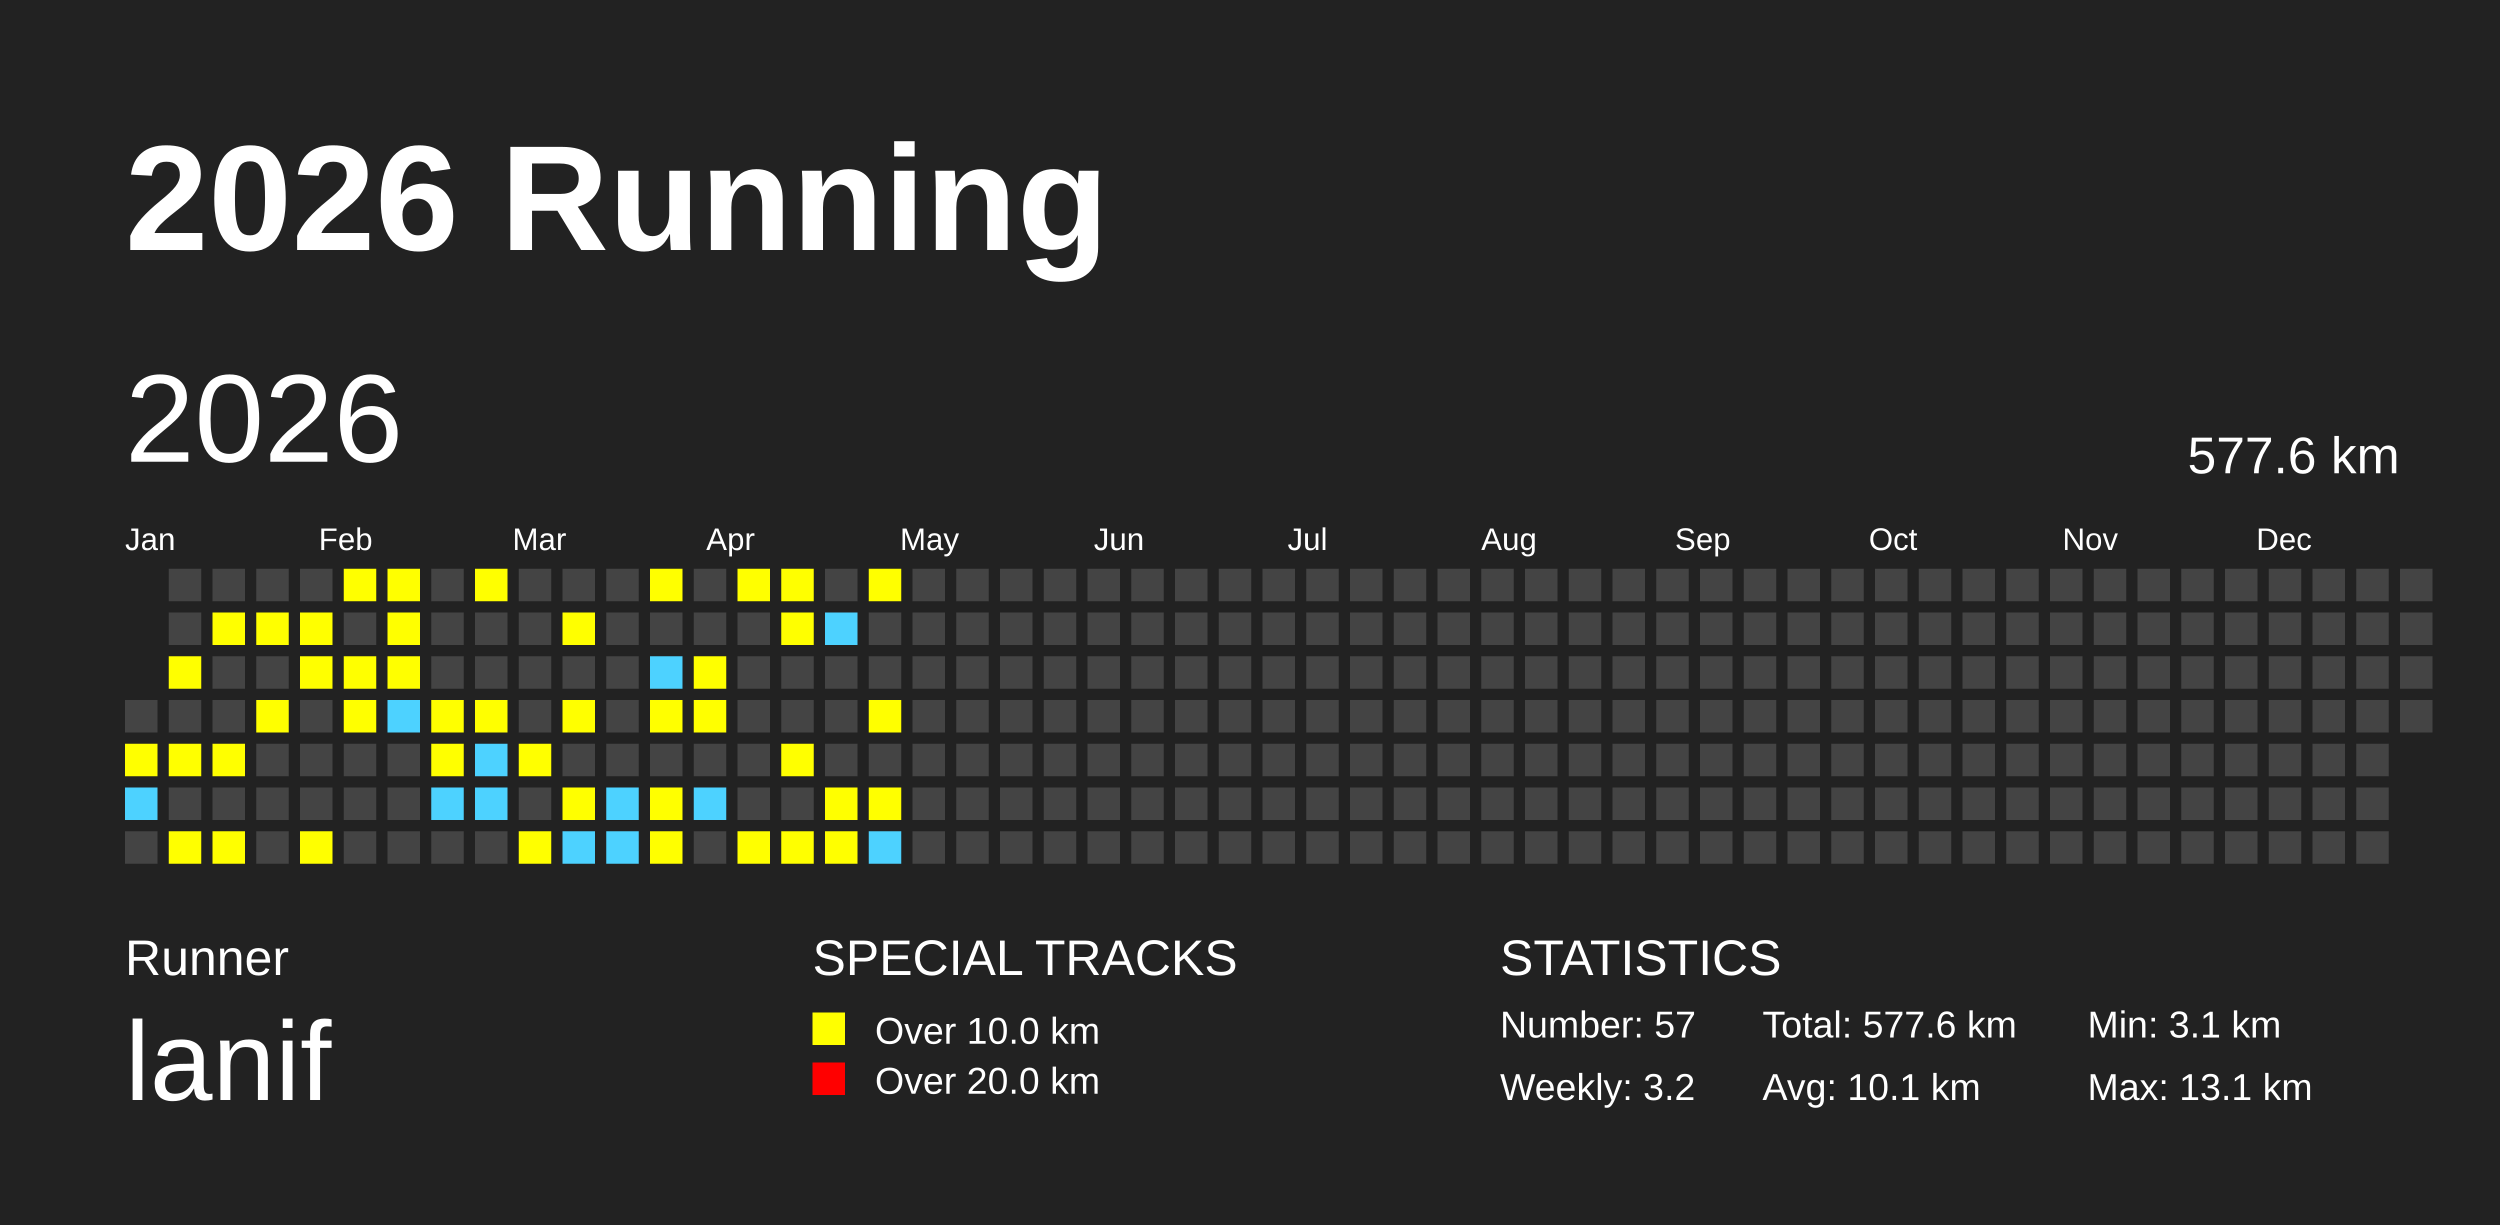
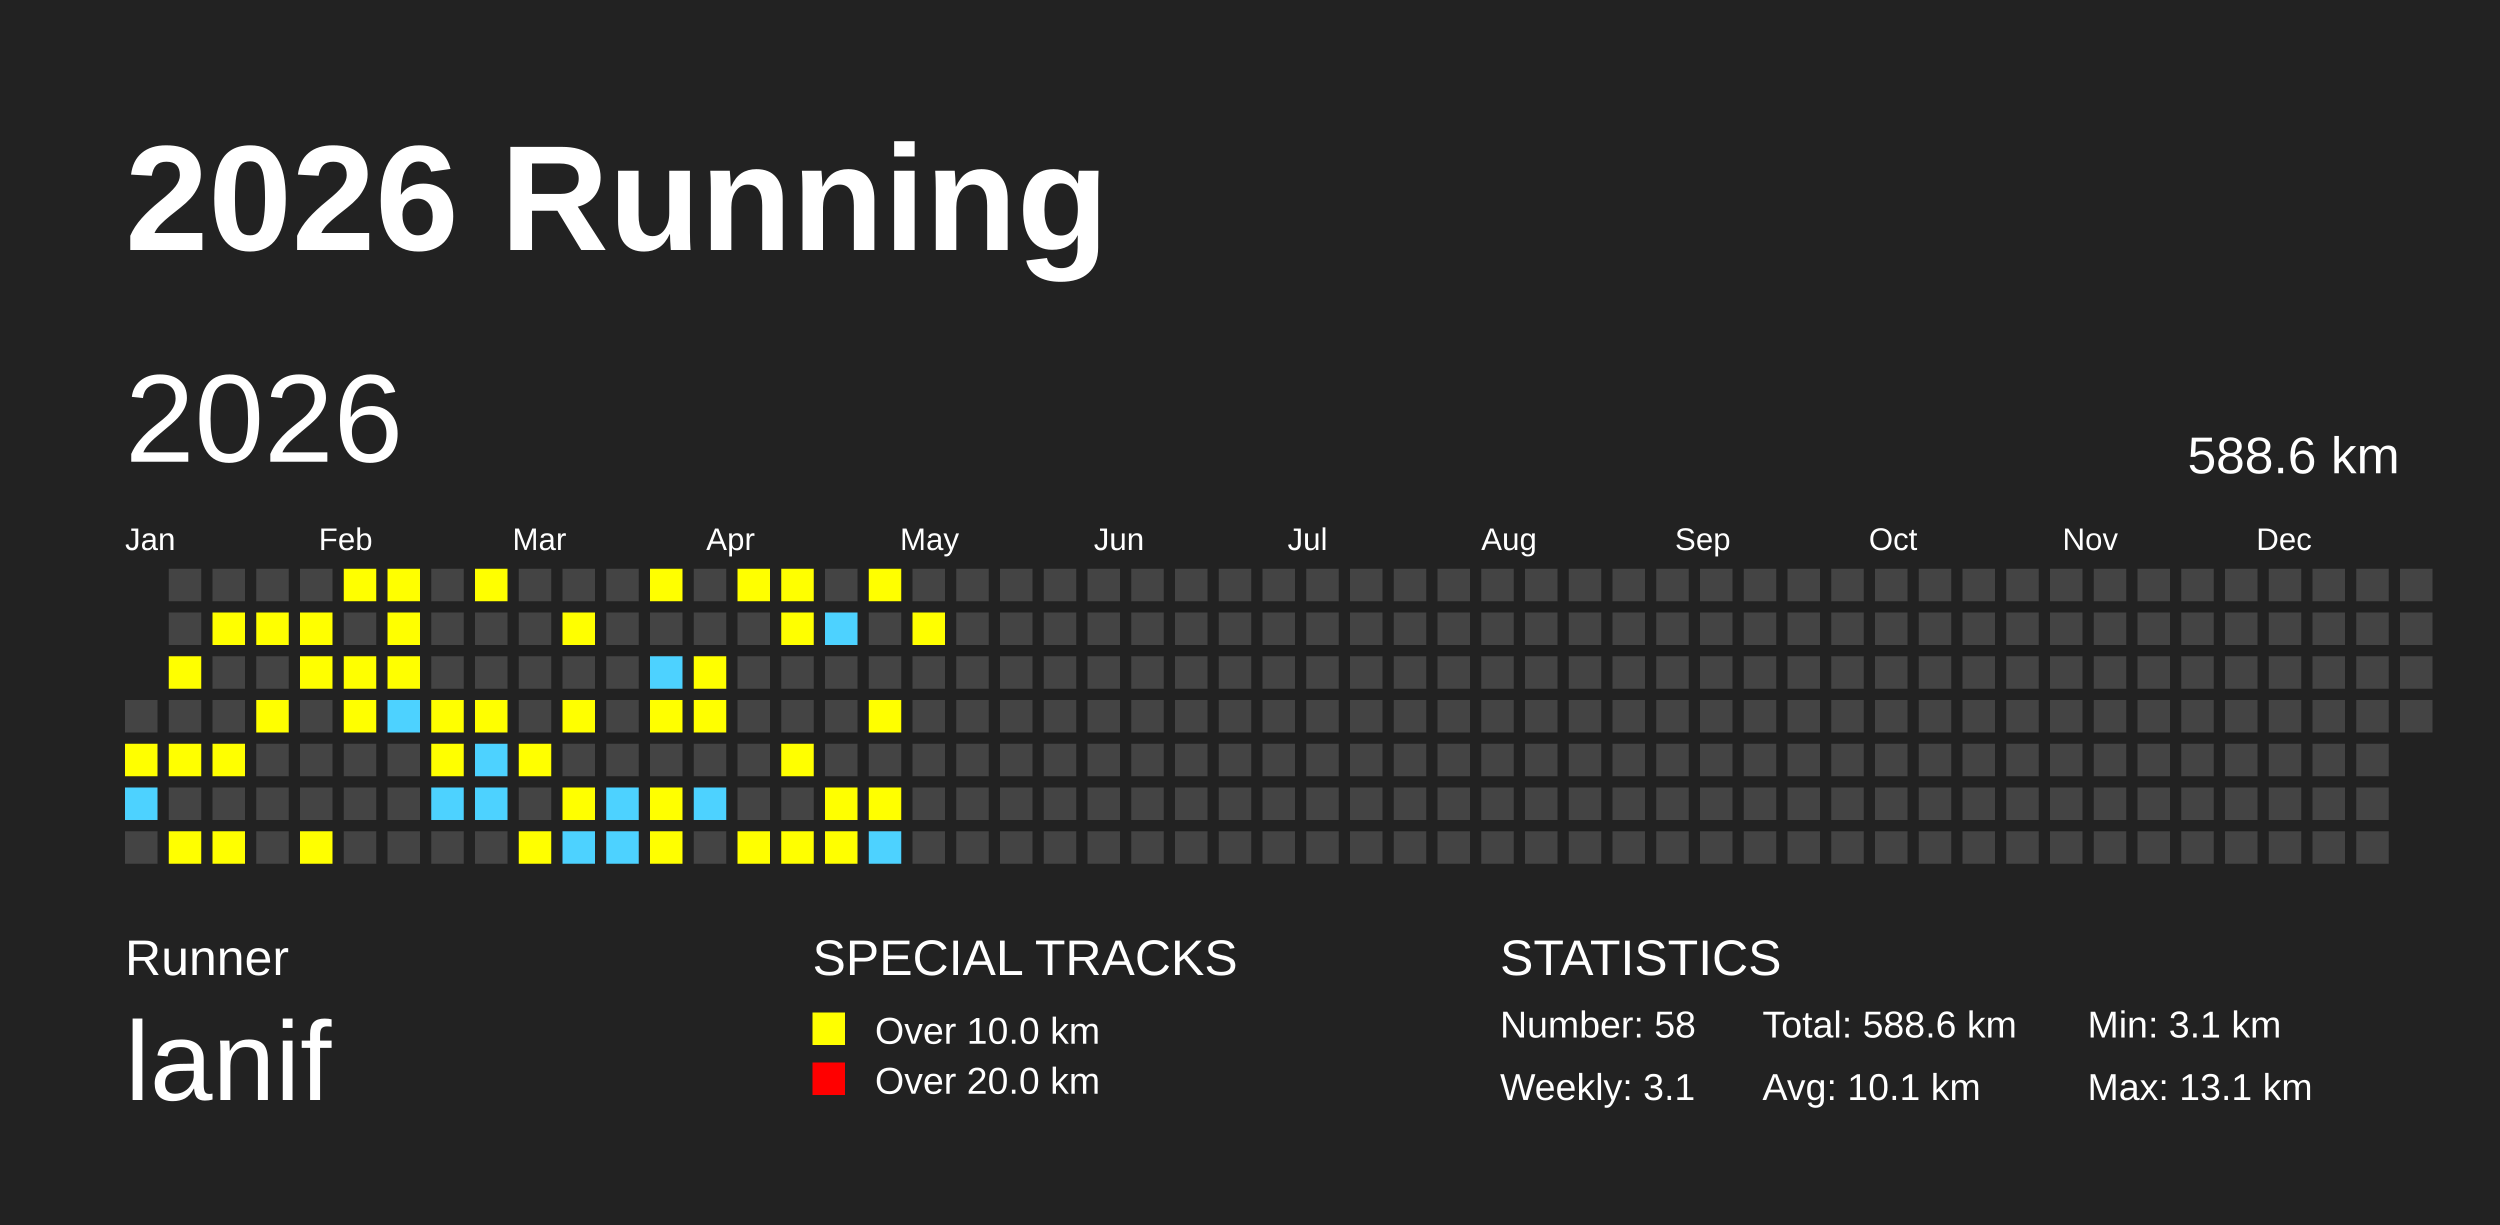
<svg xmlns="http://www.w3.org/2000/svg" baseProfile="full" height="98mm" version="1.1" viewBox="0,0,200,98" width="200mm">
  <defs />
  <rect fill="#222222" height="98" width="200" x="0" y="0" />
  <text fill="#FFFFFF" style="font-size:12px; font-family:Arial; font-weight:bold;" x="10" y="20">2026 Running</text>
  <text fill="#FFFFFF" style="font-size:4px; font-family:Arial" x="10" y="78">Runner</text>
  <text fill="#FFFFFF" style="font-size:9px; font-family:Arial" x="10" y="88">lanif</text>
  <text fill="#FFFFFF" style="font-size:4px; font-family:Arial" x="65" y="78">SPECIAL TRACKS</text>
  <rect fill="yellow" height="2.6" width="2.6" x="65" y="81" />
  <text fill="#FFFFFF" style="font-size:3px; font-family:Arial" x="70" y="83.5">Over 10.0 km</text>
  <rect fill="red" height="2.6" width="2.6" x="65" y="85" />
  <text fill="#FFFFFF" style="font-size:3px; font-family:Arial" x="70" y="87.5">Over 20.0 km</text>
  <text fill="#FFFFFF" style="font-size:4px; font-family:Arial" x="120" y="78">STATISTICS</text>
-   <text fill="#FFFFFF" style="font-size:3px; font-family:Arial" x="120" y="83">Number: 57</text>
-   <text fill="#FFFFFF" style="font-size:3px; font-family:Arial" x="120" y="88">Weekly: 3.2</text>
-   <text fill="#FFFFFF" style="font-size:3px; font-family:Arial" x="141" y="83">Total: 577.6 km</text>
+   <text fill="#FFFFFF" style="font-size:3px; font-family:Arial" x="120" y="83">Number: 58</text>
+   <text fill="#FFFFFF" style="font-size:3px; font-family:Arial" x="120" y="88">Weekly: 3.1</text>
+   <text fill="#FFFFFF" style="font-size:3px; font-family:Arial" x="141" y="83">Total: 588.6 km</text>
  <text fill="#FFFFFF" style="font-size:3px; font-family:Arial" x="141" y="88">Avg: 10.1 km</text>
  <text fill="#FFFFFF" style="font-size:3px; font-family:Arial" x="167" y="83">Min: 3.1 km</text>
  <text fill="#FFFFFF" style="font-size:3px; font-family:Arial" x="167" y="88">Max: 13.1 km</text>
  <text dominant-baseline="hanging" fill="#FFFFFF" style="font-size:10.0px; font-family:Arial;" x="10" y="30">2026</text>
-   <text dominant-baseline="hanging" fill="#FFFFFF" style="font-size:4.125px; font-family:Arial;" x="175" y="35">577.6 km</text>
+   <text dominant-baseline="hanging" fill="#FFFFFF" style="font-size:4.125px; font-family:Arial;" x="175" y="35">588.6 km</text>
  <text fill="#FFFFFF" style="font-size:2.5px; font-family:Arial" x="10.0" y="44">Jan</text>
  <text fill="#FFFFFF" style="font-size:2.5px; font-family:Arial" x="25.5" y="44">Feb</text>
  <text fill="#FFFFFF" style="font-size:2.5px; font-family:Arial" x="41.0" y="44">Mar</text>
  <text fill="#FFFFFF" style="font-size:2.5px; font-family:Arial" x="56.5" y="44">Apr</text>
  <text fill="#FFFFFF" style="font-size:2.5px; font-family:Arial" x="72.0" y="44">May</text>
  <text fill="#FFFFFF" style="font-size:2.5px; font-family:Arial" x="87.5" y="44">Jun</text>
  <text fill="#FFFFFF" style="font-size:2.5px; font-family:Arial" x="103.0" y="44">Jul</text>
  <text fill="#FFFFFF" style="font-size:2.5px; font-family:Arial" x="118.5" y="44">Aug</text>
  <text fill="#FFFFFF" style="font-size:2.5px; font-family:Arial" x="134.0" y="44">Sep</text>
  <text fill="#FFFFFF" style="font-size:2.5px; font-family:Arial" x="149.5" y="44">Oct</text>
  <text fill="#FFFFFF" style="font-size:2.5px; font-family:Arial" x="165.0" y="44">Nov</text>
  <text fill="#FFFFFF" style="font-size:2.5px; font-family:Arial" x="180.5" y="44">Dec</text>
  <rect fill="#444444" height="2.6" width="2.6" x="10.0" y="56.0" />
  <rect fill="yellow" height="2.6" width="2.6" x="10.0" y="59.5" />
  <rect fill="#4DD2FF" height="2.6" width="2.6" x="10.0" y="63.0" />
  <rect fill="#444444" height="2.6" width="2.6" x="10.0" y="66.5" />
  <rect fill="#444444" height="2.6" width="2.6" x="13.5" y="45.5" />
  <rect fill="#444444" height="2.6" width="2.6" x="13.5" y="49.0" />
  <rect fill="yellow" height="2.6" width="2.6" x="13.5" y="52.5" />
  <rect fill="#444444" height="2.6" width="2.6" x="13.5" y="56.0" />
  <rect fill="yellow" height="2.6" width="2.6" x="13.5" y="59.5" />
  <rect fill="#444444" height="2.6" width="2.6" x="13.5" y="63.0" />
  <rect fill="yellow" height="2.6" width="2.6" x="13.5" y="66.5" />
  <rect fill="#444444" height="2.6" width="2.6" x="17.0" y="45.5" />
  <rect fill="yellow" height="2.6" width="2.6" x="17.0" y="49.0" />
  <rect fill="#444444" height="2.6" width="2.6" x="17.0" y="52.5" />
  <rect fill="#444444" height="2.6" width="2.6" x="17.0" y="56.0" />
  <rect fill="yellow" height="2.6" width="2.6" x="17.0" y="59.5" />
  <rect fill="#444444" height="2.6" width="2.6" x="17.0" y="63.0" />
  <rect fill="yellow" height="2.6" width="2.6" x="17.0" y="66.5" />
  <rect fill="#444444" height="2.6" width="2.6" x="20.5" y="45.5" />
  <rect fill="yellow" height="2.6" width="2.6" x="20.5" y="49.0" />
  <rect fill="#444444" height="2.6" width="2.6" x="20.5" y="52.5" />
  <rect fill="yellow" height="2.6" width="2.6" x="20.5" y="56.0" />
  <rect fill="#444444" height="2.6" width="2.6" x="20.5" y="59.5" />
  <rect fill="#444444" height="2.6" width="2.6" x="20.5" y="63.0" />
  <rect fill="#444444" height="2.6" width="2.6" x="20.5" y="66.5" />
  <rect fill="#444444" height="2.6" width="2.6" x="24.0" y="45.5" />
  <rect fill="yellow" height="2.6" width="2.6" x="24.0" y="49.0" />
  <rect fill="yellow" height="2.6" width="2.6" x="24.0" y="52.5" />
  <rect fill="#444444" height="2.6" width="2.6" x="24.0" y="56.0" />
  <rect fill="#444444" height="2.6" width="2.6" x="24.0" y="59.5" />
  <rect fill="#444444" height="2.6" width="2.6" x="24.0" y="63.0" />
  <rect fill="yellow" height="2.6" width="2.6" x="24.0" y="66.5" />
  <rect fill="yellow" height="2.6" width="2.6" x="27.5" y="45.5" />
  <rect fill="#444444" height="2.6" width="2.6" x="27.5" y="49.0" />
  <rect fill="yellow" height="2.6" width="2.6" x="27.5" y="52.5" />
  <rect fill="yellow" height="2.6" width="2.6" x="27.5" y="56.0" />
  <rect fill="#444444" height="2.6" width="2.6" x="27.5" y="59.5" />
  <rect fill="#444444" height="2.6" width="2.6" x="27.5" y="63.0" />
  <rect fill="#444444" height="2.6" width="2.6" x="27.5" y="66.5" />
  <rect fill="yellow" height="2.6" width="2.6" x="31.0" y="45.5" />
  <rect fill="yellow" height="2.6" width="2.6" x="31.0" y="49.0" />
  <rect fill="yellow" height="2.6" width="2.6" x="31.0" y="52.5" />
  <rect fill="#4DD2FF" height="2.6" width="2.6" x="31.0" y="56.0" />
  <rect fill="#444444" height="2.6" width="2.6" x="31.0" y="59.5" />
  <rect fill="#444444" height="2.6" width="2.6" x="31.0" y="63.0" />
  <rect fill="#444444" height="2.6" width="2.6" x="31.0" y="66.5" />
  <rect fill="#444444" height="2.6" width="2.6" x="34.5" y="45.5" />
  <rect fill="#444444" height="2.6" width="2.6" x="34.5" y="49.0" />
  <rect fill="#444444" height="2.6" width="2.6" x="34.5" y="52.5" />
  <rect fill="yellow" height="2.6" width="2.6" x="34.5" y="56.0" />
  <rect fill="yellow" height="2.6" width="2.6" x="34.5" y="59.5" />
  <rect fill="#4DD2FF" height="2.6" width="2.6" x="34.5" y="63.0" />
  <rect fill="#444444" height="2.6" width="2.6" x="34.5" y="66.5" />
  <rect fill="yellow" height="2.6" width="2.6" x="38.0" y="45.5" />
  <rect fill="#444444" height="2.6" width="2.6" x="38.0" y="49.0" />
  <rect fill="#444444" height="2.6" width="2.6" x="38.0" y="52.5" />
  <rect fill="yellow" height="2.6" width="2.6" x="38.0" y="56.0" />
  <rect fill="#4DD2FF" height="2.6" width="2.6" x="38.0" y="59.5" />
  <rect fill="#4DD2FF" height="2.6" width="2.6" x="38.0" y="63.0" />
  <rect fill="#444444" height="2.6" width="2.6" x="38.0" y="66.5" />
  <rect fill="#444444" height="2.6" width="2.6" x="41.5" y="45.5" />
  <rect fill="#444444" height="2.6" width="2.6" x="41.5" y="49.0" />
  <rect fill="#444444" height="2.6" width="2.6" x="41.5" y="52.5" />
  <rect fill="#444444" height="2.6" width="2.6" x="41.5" y="56.0" />
  <rect fill="yellow" height="2.6" width="2.6" x="41.5" y="59.5" />
  <rect fill="#444444" height="2.6" width="2.6" x="41.5" y="63.0" />
  <rect fill="yellow" height="2.6" width="2.6" x="41.5" y="66.5" />
  <rect fill="#444444" height="2.6" width="2.6" x="45.0" y="45.5" />
  <rect fill="yellow" height="2.6" width="2.6" x="45.0" y="49.0" />
  <rect fill="#444444" height="2.6" width="2.6" x="45.0" y="52.5" />
  <rect fill="yellow" height="2.6" width="2.6" x="45.0" y="56.0" />
  <rect fill="#444444" height="2.6" width="2.6" x="45.0" y="59.5" />
  <rect fill="yellow" height="2.6" width="2.6" x="45.0" y="63.0" />
  <rect fill="#4DD2FF" height="2.6" width="2.6" x="45.0" y="66.5" />
  <rect fill="#444444" height="2.6" width="2.6" x="48.5" y="45.5" />
  <rect fill="#444444" height="2.6" width="2.6" x="48.5" y="49.0" />
  <rect fill="#444444" height="2.6" width="2.6" x="48.5" y="52.5" />
  <rect fill="#444444" height="2.6" width="2.6" x="48.5" y="56.0" />
  <rect fill="#444444" height="2.6" width="2.6" x="48.5" y="59.5" />
  <rect fill="#4DD2FF" height="2.6" width="2.6" x="48.5" y="63.0" />
  <rect fill="#4DD2FF" height="2.6" width="2.6" x="48.5" y="66.5" />
  <rect fill="yellow" height="2.6" width="2.6" x="52.0" y="45.5" />
  <rect fill="#444444" height="2.6" width="2.6" x="52.0" y="49.0" />
  <rect fill="#4DD2FF" height="2.6" width="2.6" x="52.0" y="52.5" />
  <rect fill="yellow" height="2.6" width="2.6" x="52.0" y="56.0" />
  <rect fill="#444444" height="2.6" width="2.6" x="52.0" y="59.5" />
  <rect fill="yellow" height="2.6" width="2.6" x="52.0" y="63.0" />
  <rect fill="yellow" height="2.6" width="2.6" x="52.0" y="66.5" />
  <rect fill="#444444" height="2.6" width="2.6" x="55.5" y="45.5" />
  <rect fill="#444444" height="2.6" width="2.6" x="55.5" y="49.0" />
  <rect fill="yellow" height="2.6" width="2.6" x="55.5" y="52.5" />
  <rect fill="yellow" height="2.6" width="2.6" x="55.5" y="56.0" />
  <rect fill="#444444" height="2.6" width="2.6" x="55.5" y="59.5" />
  <rect fill="#4DD2FF" height="2.6" width="2.6" x="55.5" y="63.0" />
  <rect fill="#444444" height="2.6" width="2.6" x="55.5" y="66.5" />
  <rect fill="yellow" height="2.6" width="2.6" x="59.0" y="45.5" />
  <rect fill="#444444" height="2.6" width="2.6" x="59.0" y="49.0" />
  <rect fill="#444444" height="2.6" width="2.6" x="59.0" y="52.5" />
  <rect fill="#444444" height="2.6" width="2.6" x="59.0" y="56.0" />
  <rect fill="#444444" height="2.6" width="2.6" x="59.0" y="59.5" />
  <rect fill="#444444" height="2.6" width="2.6" x="59.0" y="63.0" />
  <rect fill="yellow" height="2.6" width="2.6" x="59.0" y="66.5" />
  <rect fill="yellow" height="2.6" width="2.6" x="62.5" y="45.5" />
  <rect fill="yellow" height="2.6" width="2.6" x="62.5" y="49.0" />
  <rect fill="#444444" height="2.6" width="2.6" x="62.5" y="52.5" />
  <rect fill="#444444" height="2.6" width="2.6" x="62.5" y="56.0" />
  <rect fill="yellow" height="2.6" width="2.6" x="62.5" y="59.5" />
  <rect fill="#444444" height="2.6" width="2.6" x="62.5" y="63.0" />
  <rect fill="yellow" height="2.6" width="2.6" x="62.5" y="66.5" />
  <rect fill="#444444" height="2.6" width="2.6" x="66.0" y="45.5" />
  <rect fill="#4DD2FF" height="2.6" width="2.6" x="66.0" y="49.0" />
  <rect fill="#444444" height="2.6" width="2.6" x="66.0" y="52.5" />
  <rect fill="#444444" height="2.6" width="2.6" x="66.0" y="56.0" />
  <rect fill="#444444" height="2.6" width="2.6" x="66.0" y="59.5" />
  <rect fill="yellow" height="2.6" width="2.6" x="66.0" y="63.0" />
  <rect fill="yellow" height="2.6" width="2.6" x="66.0" y="66.5" />
  <rect fill="yellow" height="2.6" width="2.6" x="69.5" y="45.5" />
  <rect fill="#444444" height="2.6" width="2.6" x="69.5" y="49.0" />
  <rect fill="#444444" height="2.6" width="2.6" x="69.5" y="52.5" />
  <rect fill="yellow" height="2.6" width="2.6" x="69.5" y="56.0" />
  <rect fill="#444444" height="2.6" width="2.6" x="69.5" y="59.5" />
  <rect fill="yellow" height="2.6" width="2.6" x="69.5" y="63.0" />
  <rect fill="#4DD2FF" height="2.6" width="2.6" x="69.5" y="66.5" />
  <rect fill="#444444" height="2.6" width="2.6" x="73.0" y="45.5" />
-   <rect fill="#444444" height="2.6" width="2.6" x="73.0" y="49.0" />
+   <rect fill="yellow" height="2.6" width="2.6" x="73.0" y="49.0" />
  <rect fill="#444444" height="2.6" width="2.6" x="73.0" y="52.5" />
  <rect fill="#444444" height="2.6" width="2.6" x="73.0" y="56.0" />
  <rect fill="#444444" height="2.6" width="2.6" x="73.0" y="59.5" />
  <rect fill="#444444" height="2.6" width="2.6" x="73.0" y="63.0" />
  <rect fill="#444444" height="2.6" width="2.6" x="73.0" y="66.5" />
  <rect fill="#444444" height="2.6" width="2.6" x="76.5" y="45.5" />
  <rect fill="#444444" height="2.6" width="2.6" x="76.5" y="49.0" />
  <rect fill="#444444" height="2.6" width="2.6" x="76.5" y="52.5" />
  <rect fill="#444444" height="2.6" width="2.6" x="76.5" y="56.0" />
  <rect fill="#444444" height="2.6" width="2.6" x="76.5" y="59.5" />
  <rect fill="#444444" height="2.6" width="2.6" x="76.5" y="63.0" />
  <rect fill="#444444" height="2.6" width="2.6" x="76.5" y="66.5" />
  <rect fill="#444444" height="2.6" width="2.6" x="80.0" y="45.5" />
  <rect fill="#444444" height="2.6" width="2.6" x="80.0" y="49.0" />
  <rect fill="#444444" height="2.6" width="2.6" x="80.0" y="52.5" />
  <rect fill="#444444" height="2.6" width="2.6" x="80.0" y="56.0" />
  <rect fill="#444444" height="2.6" width="2.6" x="80.0" y="59.5" />
  <rect fill="#444444" height="2.6" width="2.6" x="80.0" y="63.0" />
  <rect fill="#444444" height="2.6" width="2.6" x="80.0" y="66.5" />
  <rect fill="#444444" height="2.6" width="2.6" x="83.5" y="45.5" />
  <rect fill="#444444" height="2.6" width="2.6" x="83.5" y="49.0" />
  <rect fill="#444444" height="2.6" width="2.6" x="83.5" y="52.5" />
  <rect fill="#444444" height="2.6" width="2.6" x="83.5" y="56.0" />
  <rect fill="#444444" height="2.6" width="2.6" x="83.5" y="59.5" />
  <rect fill="#444444" height="2.6" width="2.6" x="83.5" y="63.0" />
  <rect fill="#444444" height="2.6" width="2.6" x="83.5" y="66.5" />
  <rect fill="#444444" height="2.6" width="2.6" x="87.0" y="45.5" />
  <rect fill="#444444" height="2.6" width="2.6" x="87.0" y="49.0" />
  <rect fill="#444444" height="2.6" width="2.6" x="87.0" y="52.5" />
  <rect fill="#444444" height="2.6" width="2.6" x="87.0" y="56.0" />
  <rect fill="#444444" height="2.6" width="2.6" x="87.0" y="59.5" />
  <rect fill="#444444" height="2.6" width="2.6" x="87.0" y="63.0" />
  <rect fill="#444444" height="2.6" width="2.6" x="87.0" y="66.5" />
  <rect fill="#444444" height="2.6" width="2.6" x="90.5" y="45.5" />
  <rect fill="#444444" height="2.6" width="2.6" x="90.5" y="49.0" />
  <rect fill="#444444" height="2.6" width="2.6" x="90.5" y="52.5" />
  <rect fill="#444444" height="2.6" width="2.6" x="90.5" y="56.0" />
  <rect fill="#444444" height="2.6" width="2.6" x="90.5" y="59.5" />
  <rect fill="#444444" height="2.6" width="2.6" x="90.5" y="63.0" />
  <rect fill="#444444" height="2.6" width="2.6" x="90.5" y="66.5" />
  <rect fill="#444444" height="2.6" width="2.6" x="94.0" y="45.5" />
  <rect fill="#444444" height="2.6" width="2.6" x="94.0" y="49.0" />
  <rect fill="#444444" height="2.6" width="2.6" x="94.0" y="52.5" />
  <rect fill="#444444" height="2.6" width="2.6" x="94.0" y="56.0" />
  <rect fill="#444444" height="2.6" width="2.6" x="94.0" y="59.5" />
  <rect fill="#444444" height="2.6" width="2.6" x="94.0" y="63.0" />
  <rect fill="#444444" height="2.6" width="2.6" x="94.0" y="66.5" />
  <rect fill="#444444" height="2.6" width="2.6" x="97.5" y="45.5" />
  <rect fill="#444444" height="2.6" width="2.6" x="97.5" y="49.0" />
  <rect fill="#444444" height="2.6" width="2.6" x="97.5" y="52.5" />
  <rect fill="#444444" height="2.6" width="2.6" x="97.5" y="56.0" />
  <rect fill="#444444" height="2.6" width="2.6" x="97.5" y="59.5" />
  <rect fill="#444444" height="2.6" width="2.6" x="97.5" y="63.0" />
  <rect fill="#444444" height="2.6" width="2.6" x="97.5" y="66.5" />
  <rect fill="#444444" height="2.6" width="2.6" x="101.0" y="45.5" />
  <rect fill="#444444" height="2.6" width="2.6" x="101.0" y="49.0" />
  <rect fill="#444444" height="2.6" width="2.6" x="101.0" y="52.5" />
  <rect fill="#444444" height="2.6" width="2.6" x="101.0" y="56.0" />
  <rect fill="#444444" height="2.6" width="2.6" x="101.0" y="59.5" />
  <rect fill="#444444" height="2.6" width="2.6" x="101.0" y="63.0" />
  <rect fill="#444444" height="2.6" width="2.6" x="101.0" y="66.5" />
  <rect fill="#444444" height="2.6" width="2.6" x="104.5" y="45.5" />
  <rect fill="#444444" height="2.6" width="2.6" x="104.5" y="49.0" />
  <rect fill="#444444" height="2.6" width="2.6" x="104.5" y="52.5" />
  <rect fill="#444444" height="2.6" width="2.6" x="104.5" y="56.0" />
  <rect fill="#444444" height="2.6" width="2.6" x="104.5" y="59.5" />
  <rect fill="#444444" height="2.6" width="2.6" x="104.5" y="63.0" />
  <rect fill="#444444" height="2.6" width="2.6" x="104.5" y="66.5" />
  <rect fill="#444444" height="2.6" width="2.6" x="108.0" y="45.5" />
  <rect fill="#444444" height="2.6" width="2.6" x="108.0" y="49.0" />
  <rect fill="#444444" height="2.6" width="2.6" x="108.0" y="52.5" />
  <rect fill="#444444" height="2.6" width="2.6" x="108.0" y="56.0" />
  <rect fill="#444444" height="2.6" width="2.6" x="108.0" y="59.5" />
  <rect fill="#444444" height="2.6" width="2.6" x="108.0" y="63.0" />
  <rect fill="#444444" height="2.6" width="2.6" x="108.0" y="66.5" />
  <rect fill="#444444" height="2.6" width="2.6" x="111.5" y="45.5" />
  <rect fill="#444444" height="2.6" width="2.6" x="111.5" y="49.0" />
  <rect fill="#444444" height="2.6" width="2.6" x="111.5" y="52.5" />
  <rect fill="#444444" height="2.6" width="2.6" x="111.5" y="56.0" />
  <rect fill="#444444" height="2.6" width="2.6" x="111.5" y="59.5" />
  <rect fill="#444444" height="2.6" width="2.6" x="111.5" y="63.0" />
  <rect fill="#444444" height="2.6" width="2.6" x="111.5" y="66.5" />
  <rect fill="#444444" height="2.6" width="2.6" x="115.0" y="45.5" />
  <rect fill="#444444" height="2.6" width="2.6" x="115.0" y="49.0" />
  <rect fill="#444444" height="2.6" width="2.6" x="115.0" y="52.5" />
  <rect fill="#444444" height="2.6" width="2.6" x="115.0" y="56.0" />
  <rect fill="#444444" height="2.6" width="2.6" x="115.0" y="59.5" />
  <rect fill="#444444" height="2.6" width="2.6" x="115.0" y="63.0" />
  <rect fill="#444444" height="2.6" width="2.6" x="115.0" y="66.5" />
  <rect fill="#444444" height="2.6" width="2.6" x="118.5" y="45.5" />
  <rect fill="#444444" height="2.6" width="2.6" x="118.5" y="49.0" />
  <rect fill="#444444" height="2.6" width="2.6" x="118.5" y="52.5" />
  <rect fill="#444444" height="2.6" width="2.6" x="118.5" y="56.0" />
  <rect fill="#444444" height="2.6" width="2.6" x="118.5" y="59.5" />
  <rect fill="#444444" height="2.6" width="2.6" x="118.5" y="63.0" />
  <rect fill="#444444" height="2.6" width="2.6" x="118.5" y="66.5" />
  <rect fill="#444444" height="2.6" width="2.6" x="122.0" y="45.5" />
  <rect fill="#444444" height="2.6" width="2.6" x="122.0" y="49.0" />
  <rect fill="#444444" height="2.6" width="2.6" x="122.0" y="52.5" />
  <rect fill="#444444" height="2.6" width="2.6" x="122.0" y="56.0" />
  <rect fill="#444444" height="2.6" width="2.6" x="122.0" y="59.5" />
  <rect fill="#444444" height="2.6" width="2.6" x="122.0" y="63.0" />
  <rect fill="#444444" height="2.6" width="2.6" x="122.0" y="66.5" />
  <rect fill="#444444" height="2.6" width="2.6" x="125.5" y="45.5" />
  <rect fill="#444444" height="2.6" width="2.6" x="125.5" y="49.0" />
  <rect fill="#444444" height="2.6" width="2.6" x="125.5" y="52.5" />
  <rect fill="#444444" height="2.6" width="2.6" x="125.5" y="56.0" />
  <rect fill="#444444" height="2.6" width="2.6" x="125.5" y="59.5" />
  <rect fill="#444444" height="2.6" width="2.6" x="125.5" y="63.0" />
  <rect fill="#444444" height="2.6" width="2.6" x="125.5" y="66.5" />
  <rect fill="#444444" height="2.6" width="2.6" x="129.0" y="45.5" />
  <rect fill="#444444" height="2.6" width="2.6" x="129.0" y="49.0" />
  <rect fill="#444444" height="2.6" width="2.6" x="129.0" y="52.5" />
  <rect fill="#444444" height="2.6" width="2.6" x="129.0" y="56.0" />
  <rect fill="#444444" height="2.6" width="2.6" x="129.0" y="59.5" />
  <rect fill="#444444" height="2.6" width="2.6" x="129.0" y="63.0" />
  <rect fill="#444444" height="2.6" width="2.6" x="129.0" y="66.5" />
  <rect fill="#444444" height="2.6" width="2.6" x="132.5" y="45.5" />
  <rect fill="#444444" height="2.6" width="2.6" x="132.5" y="49.0" />
  <rect fill="#444444" height="2.6" width="2.6" x="132.5" y="52.5" />
  <rect fill="#444444" height="2.6" width="2.6" x="132.5" y="56.0" />
  <rect fill="#444444" height="2.6" width="2.6" x="132.5" y="59.5" />
  <rect fill="#444444" height="2.6" width="2.6" x="132.5" y="63.0" />
  <rect fill="#444444" height="2.6" width="2.6" x="132.5" y="66.5" />
  <rect fill="#444444" height="2.6" width="2.6" x="136.0" y="45.5" />
  <rect fill="#444444" height="2.6" width="2.6" x="136.0" y="49.0" />
  <rect fill="#444444" height="2.6" width="2.6" x="136.0" y="52.5" />
  <rect fill="#444444" height="2.6" width="2.6" x="136.0" y="56.0" />
  <rect fill="#444444" height="2.6" width="2.6" x="136.0" y="59.5" />
  <rect fill="#444444" height="2.6" width="2.6" x="136.0" y="63.0" />
  <rect fill="#444444" height="2.6" width="2.6" x="136.0" y="66.5" />
  <rect fill="#444444" height="2.6" width="2.6" x="139.5" y="45.5" />
  <rect fill="#444444" height="2.6" width="2.6" x="139.5" y="49.0" />
  <rect fill="#444444" height="2.6" width="2.6" x="139.5" y="52.5" />
  <rect fill="#444444" height="2.6" width="2.6" x="139.5" y="56.0" />
  <rect fill="#444444" height="2.6" width="2.6" x="139.5" y="59.5" />
  <rect fill="#444444" height="2.6" width="2.6" x="139.5" y="63.0" />
  <rect fill="#444444" height="2.6" width="2.6" x="139.5" y="66.5" />
  <rect fill="#444444" height="2.6" width="2.6" x="143.0" y="45.5" />
  <rect fill="#444444" height="2.6" width="2.6" x="143.0" y="49.0" />
  <rect fill="#444444" height="2.6" width="2.6" x="143.0" y="52.5" />
  <rect fill="#444444" height="2.6" width="2.6" x="143.0" y="56.0" />
  <rect fill="#444444" height="2.6" width="2.6" x="143.0" y="59.5" />
  <rect fill="#444444" height="2.6" width="2.6" x="143.0" y="63.0" />
  <rect fill="#444444" height="2.6" width="2.6" x="143.0" y="66.5" />
  <rect fill="#444444" height="2.6" width="2.6" x="146.5" y="45.5" />
  <rect fill="#444444" height="2.6" width="2.6" x="146.5" y="49.0" />
  <rect fill="#444444" height="2.6" width="2.6" x="146.5" y="52.5" />
  <rect fill="#444444" height="2.6" width="2.6" x="146.5" y="56.0" />
  <rect fill="#444444" height="2.6" width="2.6" x="146.5" y="59.5" />
  <rect fill="#444444" height="2.6" width="2.6" x="146.5" y="63.0" />
  <rect fill="#444444" height="2.6" width="2.6" x="146.5" y="66.5" />
  <rect fill="#444444" height="2.6" width="2.6" x="150.0" y="45.5" />
  <rect fill="#444444" height="2.6" width="2.6" x="150.0" y="49.0" />
  <rect fill="#444444" height="2.6" width="2.6" x="150.0" y="52.5" />
  <rect fill="#444444" height="2.6" width="2.6" x="150.0" y="56.0" />
  <rect fill="#444444" height="2.6" width="2.6" x="150.0" y="59.5" />
  <rect fill="#444444" height="2.6" width="2.6" x="150.0" y="63.0" />
  <rect fill="#444444" height="2.6" width="2.6" x="150.0" y="66.5" />
  <rect fill="#444444" height="2.6" width="2.6" x="153.5" y="45.5" />
  <rect fill="#444444" height="2.6" width="2.6" x="153.5" y="49.0" />
  <rect fill="#444444" height="2.6" width="2.6" x="153.5" y="52.5" />
  <rect fill="#444444" height="2.6" width="2.6" x="153.5" y="56.0" />
  <rect fill="#444444" height="2.6" width="2.6" x="153.5" y="59.5" />
  <rect fill="#444444" height="2.6" width="2.6" x="153.5" y="63.0" />
  <rect fill="#444444" height="2.6" width="2.6" x="153.5" y="66.5" />
  <rect fill="#444444" height="2.6" width="2.6" x="157.0" y="45.5" />
  <rect fill="#444444" height="2.6" width="2.6" x="157.0" y="49.0" />
  <rect fill="#444444" height="2.6" width="2.6" x="157.0" y="52.5" />
  <rect fill="#444444" height="2.6" width="2.6" x="157.0" y="56.0" />
  <rect fill="#444444" height="2.6" width="2.6" x="157.0" y="59.5" />
  <rect fill="#444444" height="2.6" width="2.6" x="157.0" y="63.0" />
  <rect fill="#444444" height="2.6" width="2.6" x="157.0" y="66.5" />
  <rect fill="#444444" height="2.6" width="2.6" x="160.5" y="45.5" />
  <rect fill="#444444" height="2.6" width="2.6" x="160.5" y="49.0" />
  <rect fill="#444444" height="2.6" width="2.6" x="160.5" y="52.5" />
  <rect fill="#444444" height="2.6" width="2.6" x="160.5" y="56.0" />
  <rect fill="#444444" height="2.6" width="2.6" x="160.5" y="59.5" />
  <rect fill="#444444" height="2.6" width="2.6" x="160.5" y="63.0" />
  <rect fill="#444444" height="2.6" width="2.6" x="160.5" y="66.5" />
  <rect fill="#444444" height="2.6" width="2.6" x="164.0" y="45.5" />
  <rect fill="#444444" height="2.6" width="2.6" x="164.0" y="49.0" />
  <rect fill="#444444" height="2.6" width="2.6" x="164.0" y="52.5" />
  <rect fill="#444444" height="2.6" width="2.6" x="164.0" y="56.0" />
  <rect fill="#444444" height="2.6" width="2.6" x="164.0" y="59.5" />
  <rect fill="#444444" height="2.6" width="2.6" x="164.0" y="63.0" />
  <rect fill="#444444" height="2.6" width="2.6" x="164.0" y="66.5" />
  <rect fill="#444444" height="2.6" width="2.6" x="167.5" y="45.5" />
  <rect fill="#444444" height="2.6" width="2.6" x="167.5" y="49.0" />
  <rect fill="#444444" height="2.6" width="2.6" x="167.5" y="52.5" />
  <rect fill="#444444" height="2.6" width="2.6" x="167.5" y="56.0" />
  <rect fill="#444444" height="2.6" width="2.6" x="167.5" y="59.5" />
  <rect fill="#444444" height="2.6" width="2.6" x="167.5" y="63.0" />
  <rect fill="#444444" height="2.6" width="2.6" x="167.5" y="66.5" />
  <rect fill="#444444" height="2.6" width="2.6" x="171.0" y="45.5" />
  <rect fill="#444444" height="2.6" width="2.6" x="171.0" y="49.0" />
  <rect fill="#444444" height="2.6" width="2.6" x="171.0" y="52.5" />
  <rect fill="#444444" height="2.6" width="2.6" x="171.0" y="56.0" />
  <rect fill="#444444" height="2.6" width="2.6" x="171.0" y="59.5" />
  <rect fill="#444444" height="2.6" width="2.6" x="171.0" y="63.0" />
  <rect fill="#444444" height="2.6" width="2.6" x="171.0" y="66.5" />
  <rect fill="#444444" height="2.6" width="2.6" x="174.5" y="45.5" />
  <rect fill="#444444" height="2.6" width="2.6" x="174.5" y="49.0" />
  <rect fill="#444444" height="2.6" width="2.6" x="174.5" y="52.5" />
  <rect fill="#444444" height="2.6" width="2.6" x="174.5" y="56.0" />
  <rect fill="#444444" height="2.6" width="2.6" x="174.5" y="59.5" />
  <rect fill="#444444" height="2.6" width="2.6" x="174.5" y="63.0" />
  <rect fill="#444444" height="2.6" width="2.6" x="174.5" y="66.5" />
  <rect fill="#444444" height="2.6" width="2.6" x="178.0" y="45.5" />
  <rect fill="#444444" height="2.6" width="2.6" x="178.0" y="49.0" />
  <rect fill="#444444" height="2.6" width="2.6" x="178.0" y="52.5" />
  <rect fill="#444444" height="2.6" width="2.6" x="178.0" y="56.0" />
  <rect fill="#444444" height="2.6" width="2.6" x="178.0" y="59.5" />
  <rect fill="#444444" height="2.6" width="2.6" x="178.0" y="63.0" />
  <rect fill="#444444" height="2.6" width="2.6" x="178.0" y="66.5" />
  <rect fill="#444444" height="2.6" width="2.6" x="181.5" y="45.5" />
  <rect fill="#444444" height="2.6" width="2.6" x="181.5" y="49.0" />
  <rect fill="#444444" height="2.6" width="2.6" x="181.5" y="52.5" />
  <rect fill="#444444" height="2.6" width="2.6" x="181.5" y="56.0" />
  <rect fill="#444444" height="2.6" width="2.6" x="181.5" y="59.5" />
  <rect fill="#444444" height="2.6" width="2.6" x="181.5" y="63.0" />
  <rect fill="#444444" height="2.6" width="2.6" x="181.5" y="66.5" />
  <rect fill="#444444" height="2.6" width="2.6" x="185.0" y="45.5" />
  <rect fill="#444444" height="2.6" width="2.6" x="185.0" y="49.0" />
  <rect fill="#444444" height="2.6" width="2.6" x="185.0" y="52.5" />
  <rect fill="#444444" height="2.6" width="2.6" x="185.0" y="56.0" />
  <rect fill="#444444" height="2.6" width="2.6" x="185.0" y="59.5" />
  <rect fill="#444444" height="2.6" width="2.6" x="185.0" y="63.0" />
  <rect fill="#444444" height="2.6" width="2.6" x="185.0" y="66.5" />
  <rect fill="#444444" height="2.6" width="2.6" x="188.5" y="45.5" />
  <rect fill="#444444" height="2.6" width="2.6" x="188.5" y="49.0" />
  <rect fill="#444444" height="2.6" width="2.6" x="188.5" y="52.5" />
  <rect fill="#444444" height="2.6" width="2.6" x="188.5" y="56.0" />
  <rect fill="#444444" height="2.6" width="2.6" x="188.5" y="59.5" />
  <rect fill="#444444" height="2.6" width="2.6" x="188.5" y="63.0" />
  <rect fill="#444444" height="2.6" width="2.6" x="188.5" y="66.5" />
  <rect fill="#444444" height="2.6" width="2.6" x="192.0" y="45.5" />
  <rect fill="#444444" height="2.6" width="2.6" x="192.0" y="49.0" />
  <rect fill="#444444" height="2.6" width="2.6" x="192.0" y="52.5" />
  <rect fill="#444444" height="2.6" width="2.6" x="192.0" y="56.0" />
</svg>
